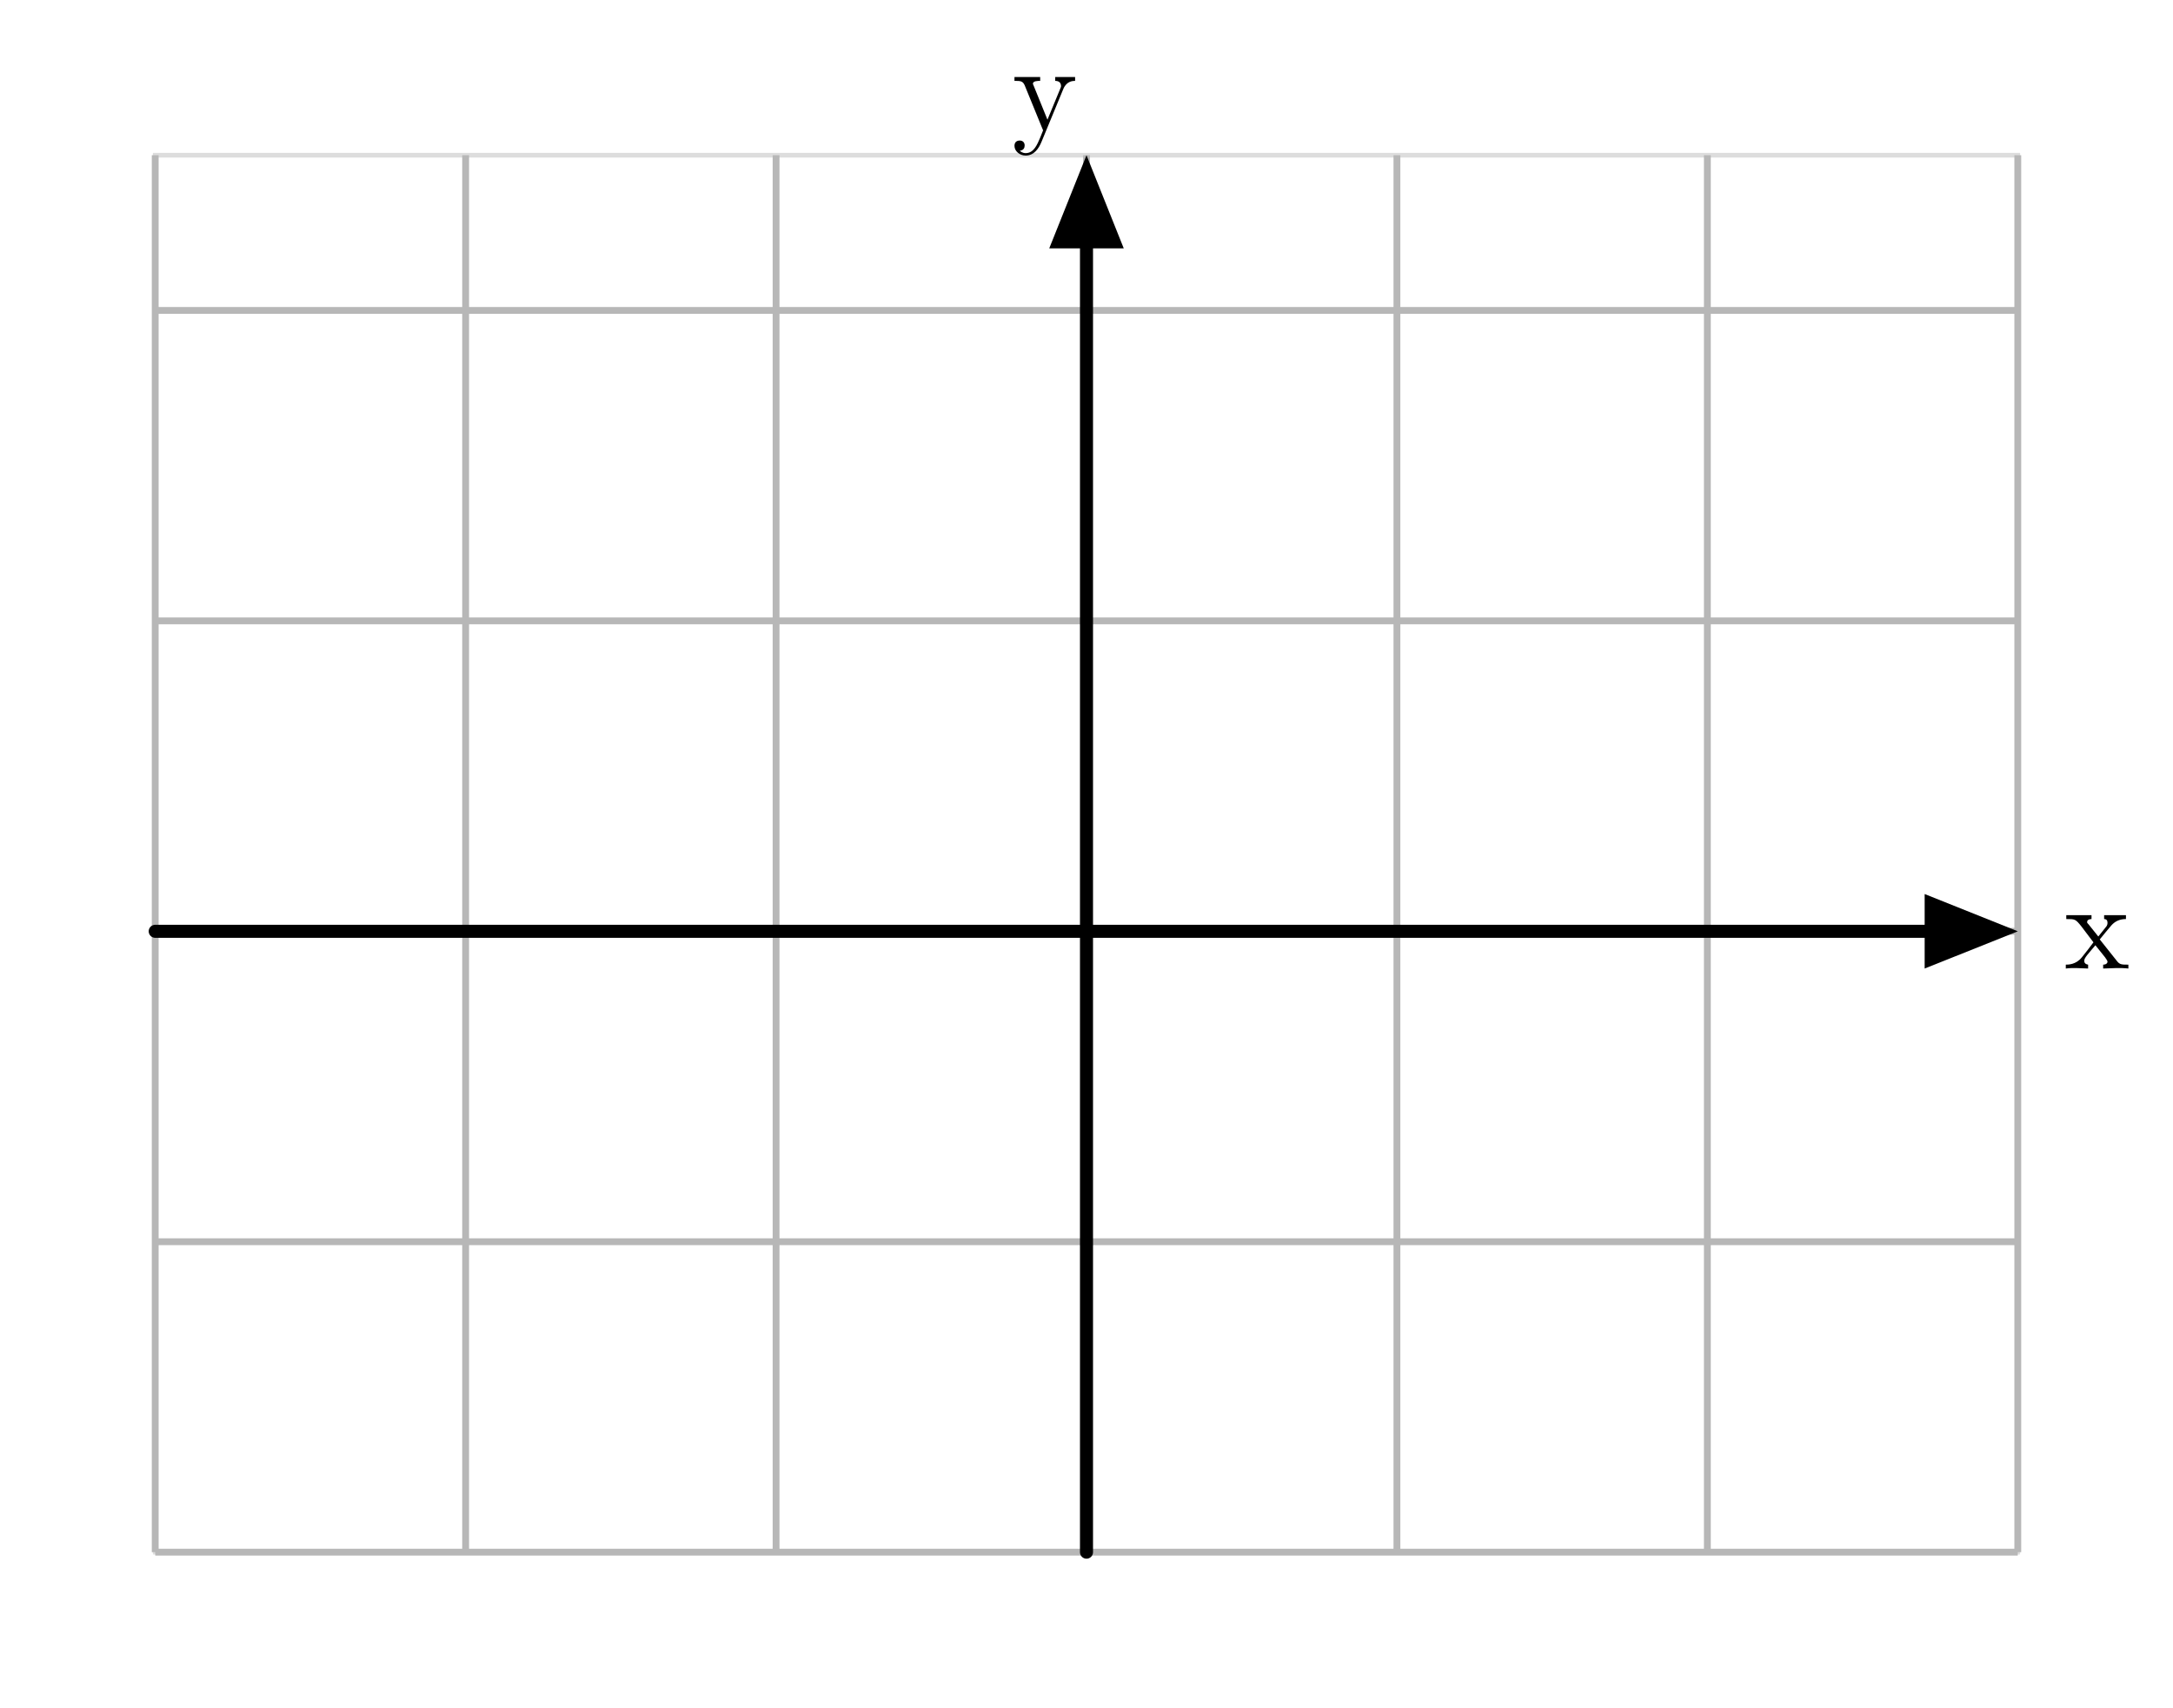
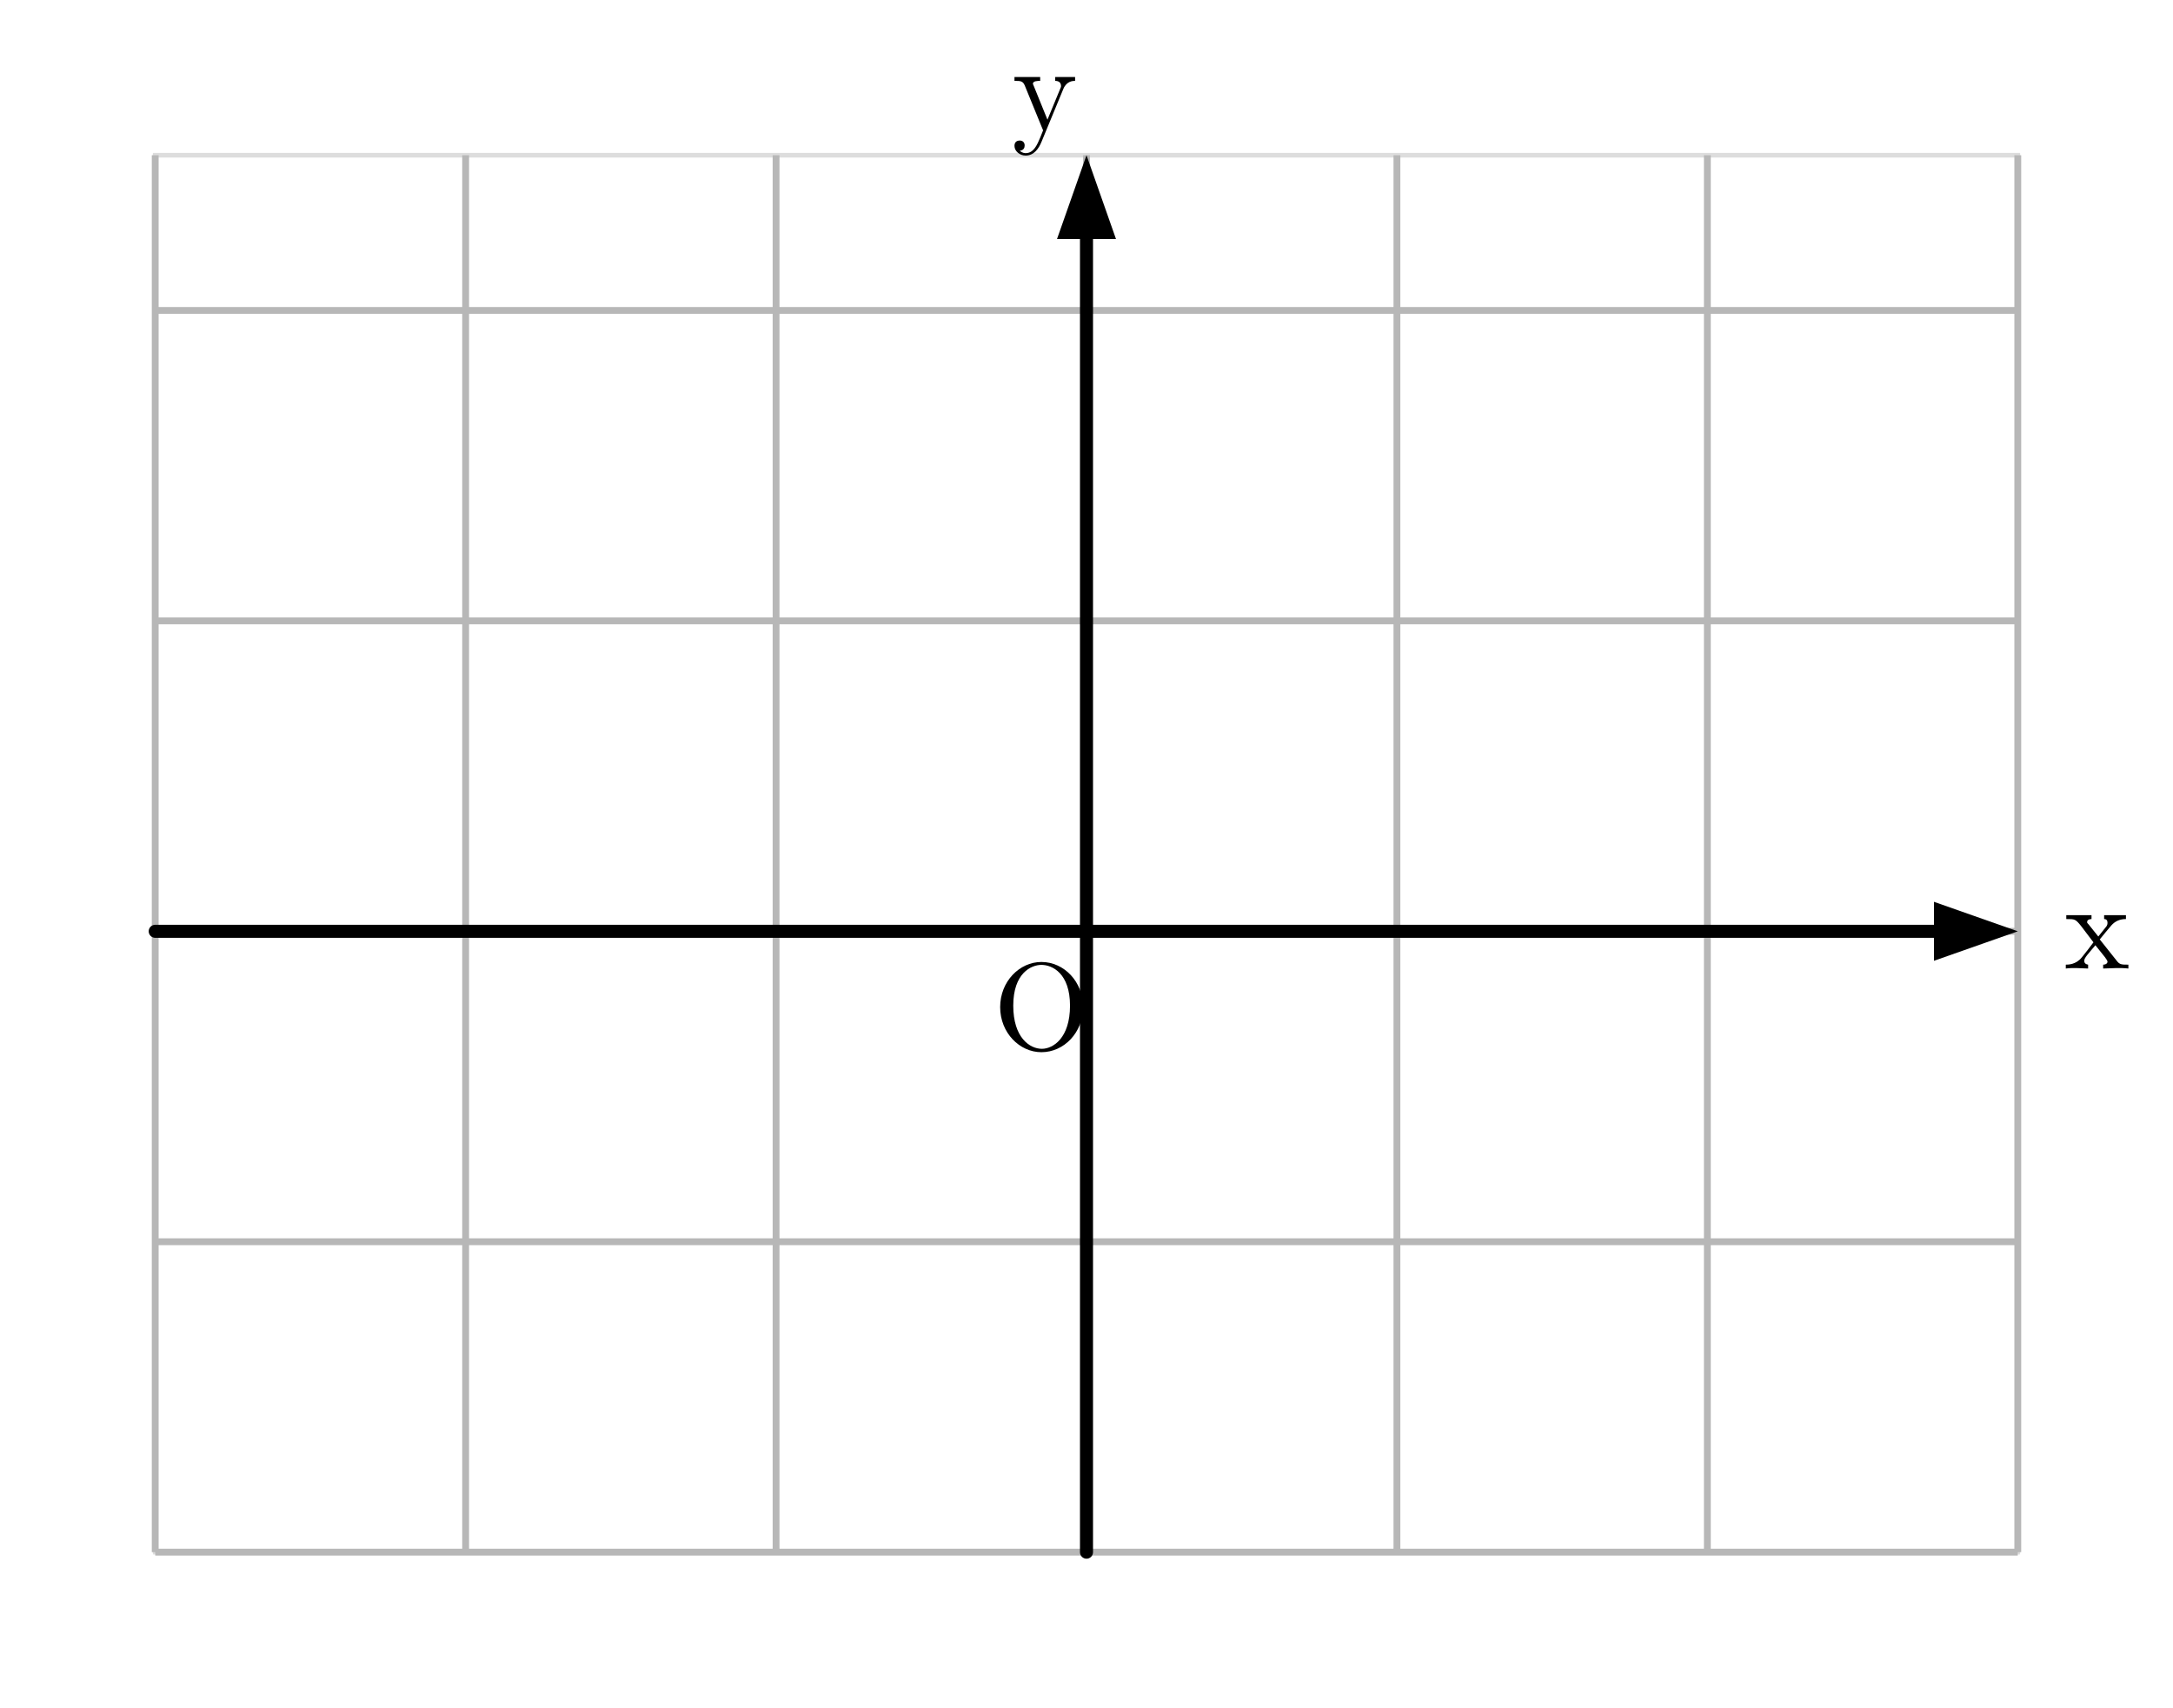
<svg xmlns="http://www.w3.org/2000/svg" width="70mm" height="55mm" viewBox="0 0 70 55">
  <defs>
    <style>
      .grid {
        stroke: #b7b7b7;
        stroke-width: 0.22;
        fill: none;
        stroke-linecap: butt;
      }
      .axis {
        stroke: black;
        stroke-width: 0.42;
        fill: none;
        stroke-linecap: round;
        stroke-linejoin: round;
      }
      .axis-arrow {
        fill: black;
        stroke: none;
      }
      .frame-guide {
        stroke: #dddddd;
        stroke-width: 0.15;
        fill: none;
      }
      .axis-label {
        font-family: "Latin Modern Math", "Latin Modern Roman", "CMU Serif", "Computer Modern", serif;
        font-size: 4px;
        font-style: normal;
        fill: black;
      }
      .note {
        font-family: serif;
        font-size: 3px;
        fill: #666666;
      }
    </style>
  </defs>
  <rect class="frame-guide" x="5" y="5" width="60" height="45" />
  <line class="grid" x1="5" y1="5" x2="5" y2="50" />
  <line class="grid" x1="15" y1="5" x2="15" y2="50" />
  <line class="grid" x1="25" y1="5" x2="25" y2="50" />
  <line class="grid" x1="35" y1="5" x2="35" y2="50" />
  <line class="grid" x1="45" y1="5" x2="45" y2="50" />
  <line class="grid" x1="55" y1="5" x2="55" y2="50" />
  <line class="grid" x1="65" y1="5" x2="65" y2="50" />
  <line class="grid" x1="5" y1="10" x2="65" y2="10" />
  <line class="grid" x1="5" y1="20" x2="65" y2="20" />
  <line class="grid" x1="5" y1="30" x2="65" y2="30" />
  <line class="grid" x1="5" y1="40" x2="65" y2="40" />
  <line class="grid" x1="5" y1="50" x2="65" y2="50" />
-   <line class="axis" x1="5" y1="30" x2="62.8" y2="30" />
-   <polygon class="axis-arrow" points="65,30 62,28.8 62,31.2" />
-   <line class="axis" x1="35" y1="50" x2="35" y2="7.3" />
-   <polygon class="axis-arrow" points="35,5 33.8,8 36.2,8" />
+   <line class="axis" x1="5" y1="30" x2="63.0" y2="30" />
+   <polygon class="axis-arrow" points="65,30 62.3,29.05 62.3,30.95" />
+   <line class="axis" x1="35" y1="50" x2="35" y2="7.0" />
+   <polygon class="axis-arrow" points="35,5 34.05,7.7 35.95,7.7" />
+   <text class="axis-label" x="32.0" y="33.8">O</text>
  <text class="axis-label" x="66.5" y="31.2">x</text>
  <text class="axis-label" x="32.6" y="4.2">y</text>
</svg>
